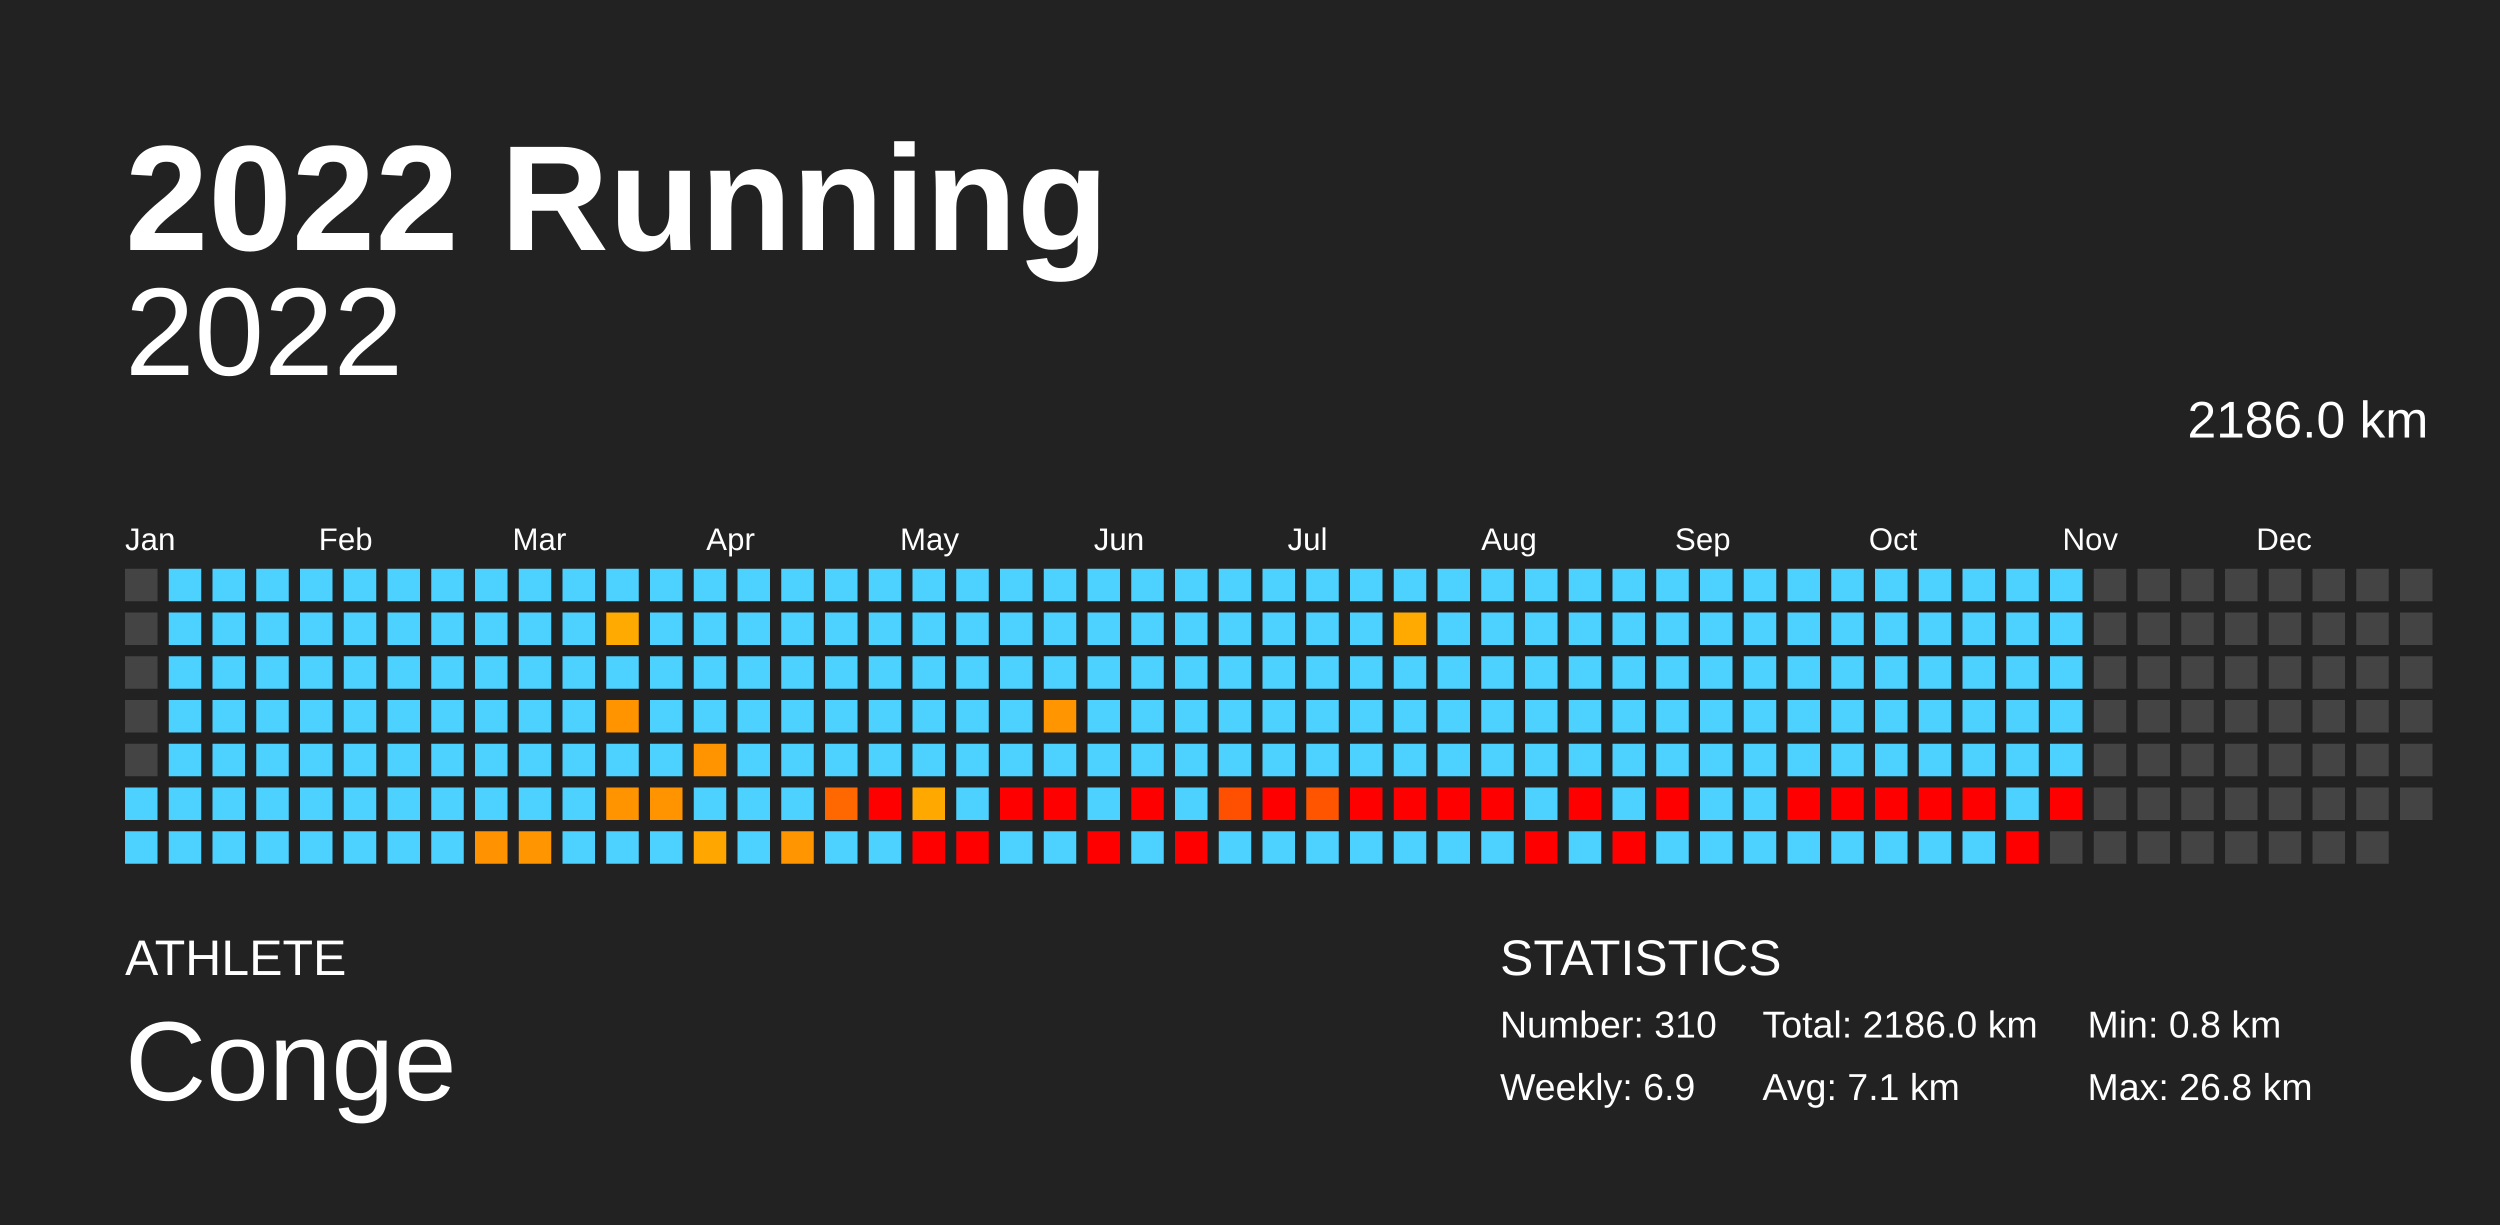
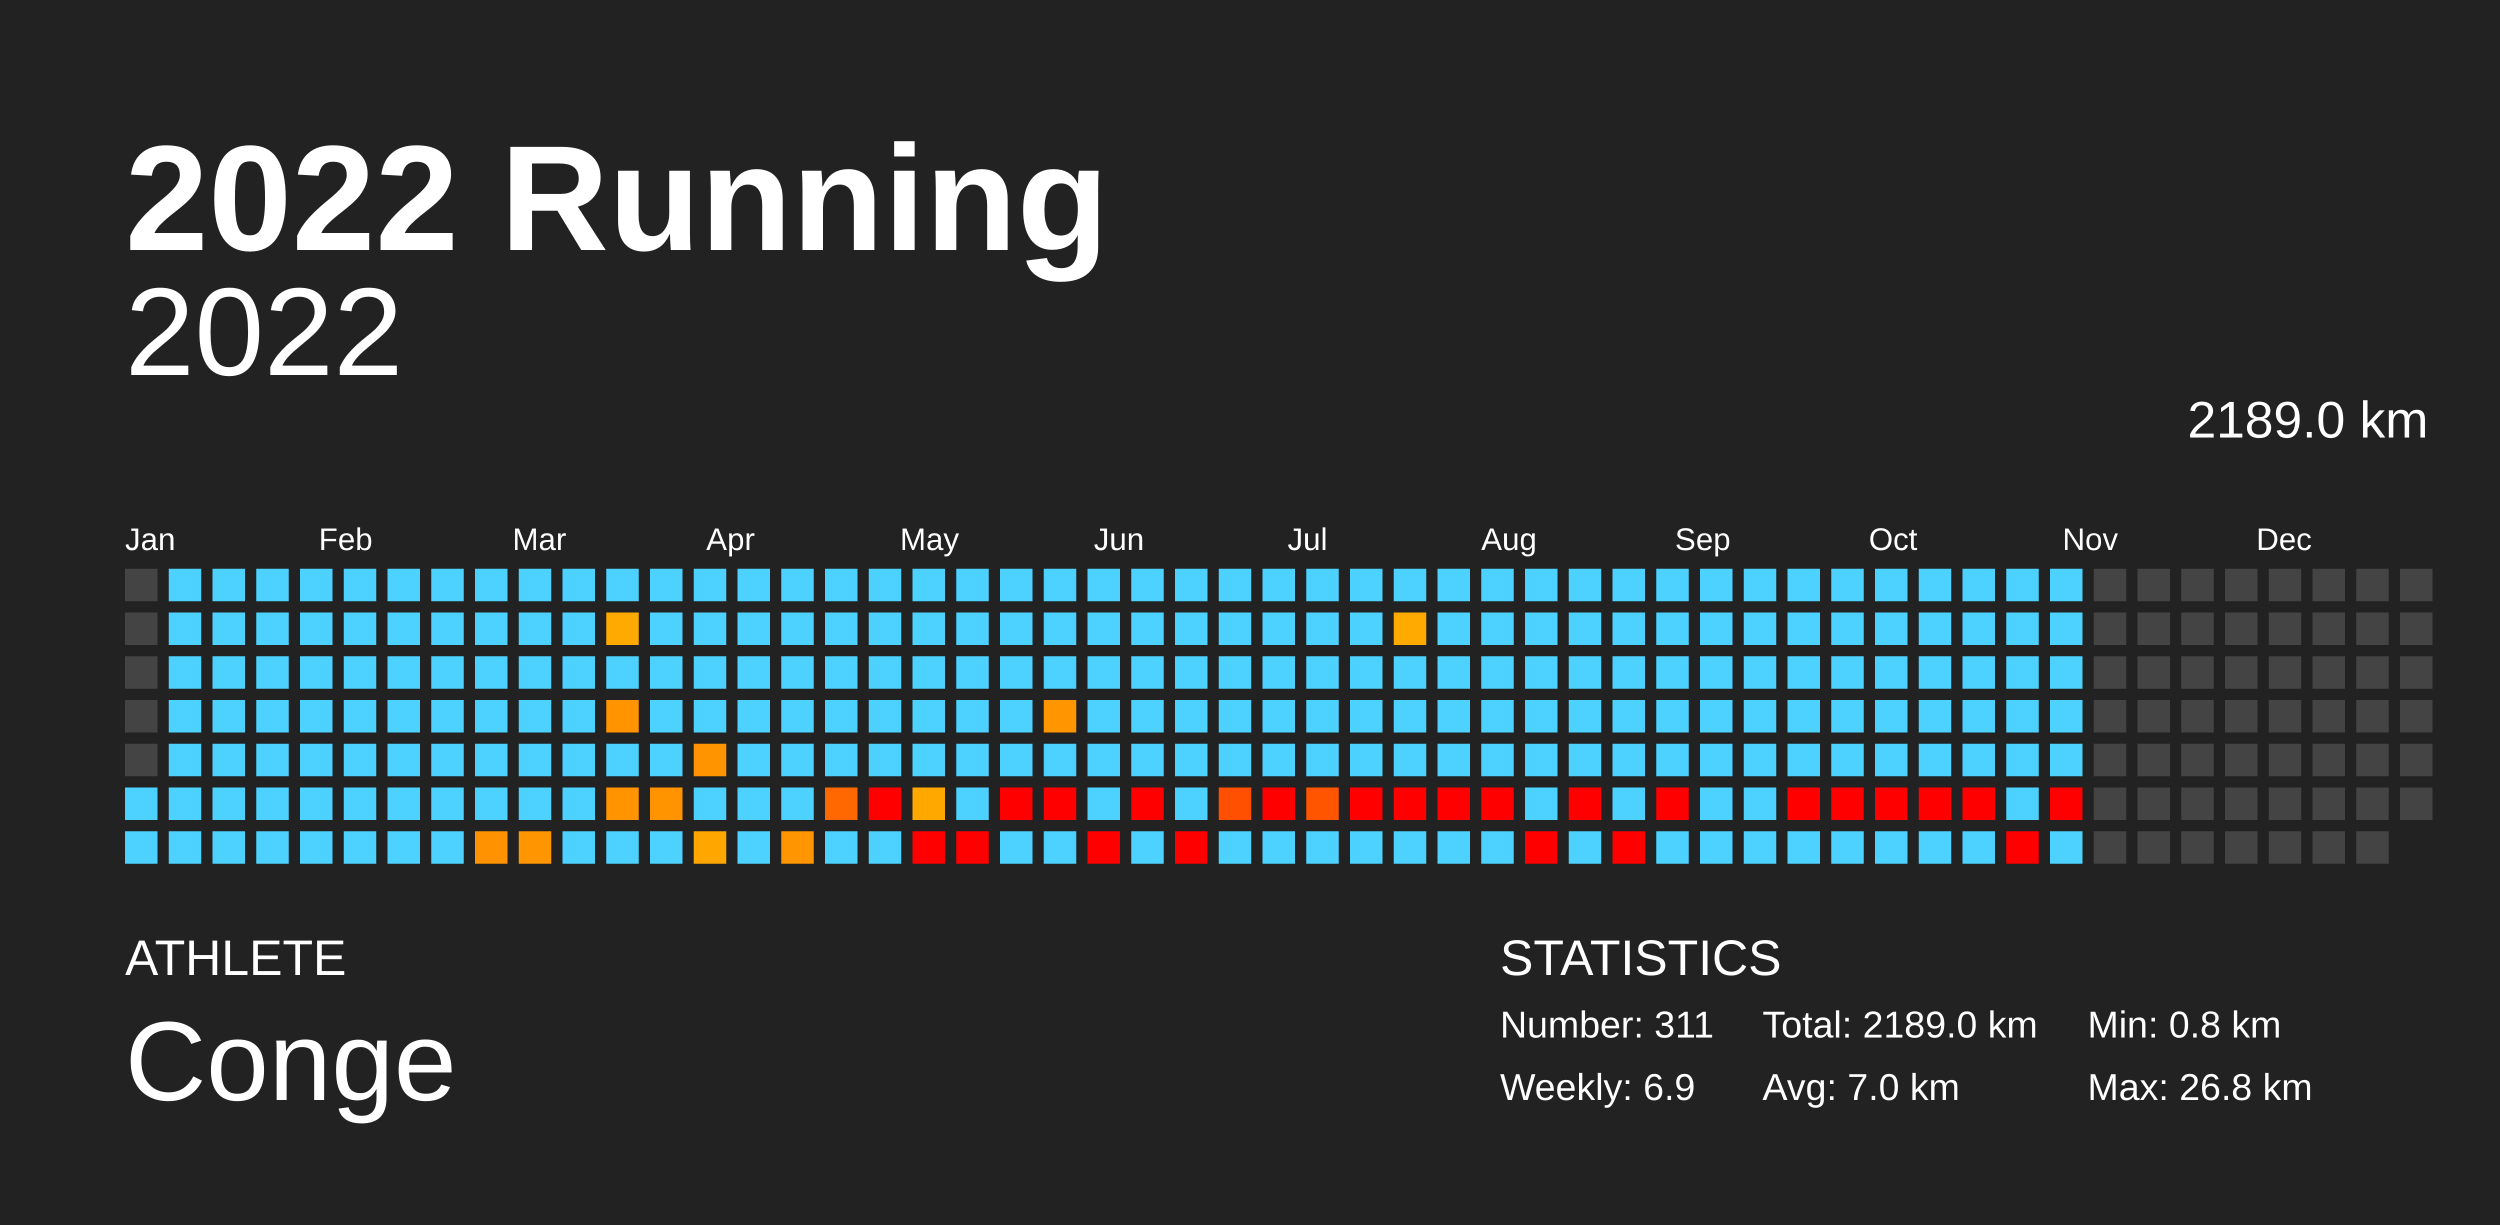
<svg xmlns="http://www.w3.org/2000/svg" baseProfile="full" height="98mm" version="1.1" viewBox="0,0,200,98" width="200mm">
  <defs />
  <rect fill="#222222" height="98" width="200" x="0" y="0" />
  <text fill="#FFFFFF" style="font-size:12px; font-family:Arial; font-weight:bold;" x="10" y="20">2022 Running</text>
  <text fill="#FFFFFF" style="font-size:4px; font-family:Arial" x="10" y="78">ATHLETE</text>
  <text fill="#FFFFFF" style="font-size:9px; font-family:Arial" x="10" y="88">Conge</text>
  <text fill="#FFFFFF" style="font-size:4px; font-family:Arial" x="120" y="78">STATISTICS</text>
-   <text fill="#FFFFFF" style="font-size:3px; font-family:Arial" x="120" y="83">Number: 310</text>
+   <text fill="#FFFFFF" style="font-size:3px; font-family:Arial" x="120" y="83">Number: 311</text>
  <text fill="#FFFFFF" style="font-size:3px; font-family:Arial" x="120" y="88">Weekly: 6.9</text>
-   <text fill="#FFFFFF" style="font-size:3px; font-family:Arial" x="141" y="83">Total: 2186.0 km</text>
-   <text fill="#FFFFFF" style="font-size:3px; font-family:Arial" x="141" y="88">Avg: 7.1 km</text>
+   <text fill="#FFFFFF" style="font-size:3px; font-family:Arial" x="141" y="83">Total: 2189.0 km</text>
+   <text fill="#FFFFFF" style="font-size:3px; font-family:Arial" x="141" y="88">Avg: 7.0 km</text>
  <text fill="#FFFFFF" style="font-size:3px; font-family:Arial" x="167" y="83">Min: 0.8 km</text>
  <text fill="#FFFFFF" style="font-size:3px; font-family:Arial" x="167" y="88">Max: 26.8 km</text>
  <text alignment-baseline="hanging" fill="#FFFFFF" style="font-size:10.0px; font-family:Arial;" x="10" y="30">2022</text>
-   <text alignment-baseline="hanging" fill="#FFFFFF" style="font-size:4.125px; font-family:Arial;" x="175" y="35">2186.0 km</text>
+   <text alignment-baseline="hanging" fill="#FFFFFF" style="font-size:4.125px; font-family:Arial;" x="175" y="35">2189.0 km</text>
  <text fill="#FFFFFF" style="font-size:2.5px; font-family:Arial" x="10.0" y="44">Jan</text>
  <text fill="#FFFFFF" style="font-size:2.5px; font-family:Arial" x="25.5" y="44">Feb</text>
  <text fill="#FFFFFF" style="font-size:2.5px; font-family:Arial" x="41.0" y="44">Mar</text>
  <text fill="#FFFFFF" style="font-size:2.5px; font-family:Arial" x="56.5" y="44">Apr</text>
  <text fill="#FFFFFF" style="font-size:2.5px; font-family:Arial" x="72.0" y="44">May</text>
  <text fill="#FFFFFF" style="font-size:2.5px; font-family:Arial" x="87.5" y="44">Jun</text>
  <text fill="#FFFFFF" style="font-size:2.5px; font-family:Arial" x="103.0" y="44">Jul</text>
  <text fill="#FFFFFF" style="font-size:2.5px; font-family:Arial" x="118.5" y="44">Aug</text>
  <text fill="#FFFFFF" style="font-size:2.5px; font-family:Arial" x="134.0" y="44">Sep</text>
  <text fill="#FFFFFF" style="font-size:2.5px; font-family:Arial" x="149.5" y="44">Oct</text>
  <text fill="#FFFFFF" style="font-size:2.5px; font-family:Arial" x="165.0" y="44">Nov</text>
  <text fill="#FFFFFF" style="font-size:2.5px; font-family:Arial" x="180.5" y="44">Dec</text>
  <rect fill="#444444" height="2.6" width="2.6" x="10.0" y="45.5" />
  <rect fill="#444444" height="2.6" width="2.6" x="10.0" y="49.0" />
  <rect fill="#444444" height="2.6" width="2.6" x="10.0" y="52.5" />
  <rect fill="#444444" height="2.6" width="2.6" x="10.0" y="56.0" />
  <rect fill="#444444" height="2.6" width="2.6" x="10.0" y="59.5" />
  <rect fill="#4dd2ff" height="2.6" width="2.6" x="10.0" y="63.0" />
  <rect fill="#4dd2ff" height="2.6" width="2.6" x="10.0" y="66.5" />
  <rect fill="#4dd2ff" height="2.6" width="2.6" x="13.5" y="45.5" />
  <rect fill="#4dd2ff" height="2.6" width="2.6" x="13.5" y="49.0" />
  <rect fill="#4dd2ff" height="2.6" width="2.6" x="13.5" y="52.5" />
  <rect fill="#4dd2ff" height="2.6" width="2.6" x="13.5" y="56.0" />
  <rect fill="#4dd2ff" height="2.6" width="2.6" x="13.5" y="59.5" />
  <rect fill="#4dd2ff" height="2.6" width="2.6" x="13.5" y="63.0" />
  <rect fill="#4dd2ff" height="2.6" width="2.6" x="13.5" y="66.5" />
  <rect fill="#4dd2ff" height="2.6" width="2.6" x="17.0" y="45.5" />
  <rect fill="#4dd2ff" height="2.6" width="2.6" x="17.0" y="49.0" />
  <rect fill="#4dd2ff" height="2.6" width="2.6" x="17.0" y="52.5" />
  <rect fill="#4dd2ff" height="2.6" width="2.6" x="17.0" y="56.0" />
  <rect fill="#4dd2ff" height="2.6" width="2.6" x="17.0" y="59.5" />
  <rect fill="#4dd2ff" height="2.6" width="2.6" x="17.0" y="63.0" />
  <rect fill="#4dd2ff" height="2.6" width="2.6" x="17.0" y="66.5" />
  <rect fill="#4dd2ff" height="2.6" width="2.6" x="20.5" y="45.5" />
  <rect fill="#4dd2ff" height="2.6" width="2.6" x="20.5" y="49.0" />
  <rect fill="#4dd2ff" height="2.6" width="2.6" x="20.5" y="52.5" />
  <rect fill="#4dd2ff" height="2.6" width="2.6" x="20.5" y="56.0" />
  <rect fill="#4dd2ff" height="2.6" width="2.6" x="20.5" y="59.5" />
  <rect fill="#4dd2ff" height="2.6" width="2.6" x="20.5" y="63.0" />
  <rect fill="#4dd2ff" height="2.6" width="2.6" x="20.5" y="66.5" />
  <rect fill="#4dd2ff" height="2.6" width="2.6" x="24.0" y="45.5" />
  <rect fill="#4dd2ff" height="2.6" width="2.6" x="24.0" y="49.0" />
  <rect fill="#4dd2ff" height="2.6" width="2.6" x="24.0" y="52.5" />
  <rect fill="#4dd2ff" height="2.6" width="2.6" x="24.0" y="56.0" />
  <rect fill="#4dd2ff" height="2.6" width="2.6" x="24.0" y="59.5" />
  <rect fill="#4dd2ff" height="2.6" width="2.6" x="24.0" y="63.0" />
  <rect fill="#4dd2ff" height="2.6" width="2.6" x="24.0" y="66.5" />
  <rect fill="#4dd2ff" height="2.6" width="2.6" x="27.5" y="45.5" />
  <rect fill="#4dd2ff" height="2.6" width="2.6" x="27.5" y="49.0" />
  <rect fill="#4dd2ff" height="2.6" width="2.6" x="27.5" y="52.5" />
  <rect fill="#4dd2ff" height="2.6" width="2.6" x="27.5" y="56.0" />
  <rect fill="#4dd2ff" height="2.6" width="2.6" x="27.5" y="59.5" />
  <rect fill="#4dd2ff" height="2.6" width="2.6" x="27.5" y="63.0" />
  <rect fill="#4dd2ff" height="2.6" width="2.6" x="27.5" y="66.5" />
  <rect fill="#4dd2ff" height="2.6" width="2.6" x="31.0" y="45.5" />
  <rect fill="#4dd2ff" height="2.6" width="2.6" x="31.0" y="49.0" />
  <rect fill="#4dd2ff" height="2.6" width="2.6" x="31.0" y="52.5" />
  <rect fill="#4dd2ff" height="2.6" width="2.6" x="31.0" y="56.0" />
  <rect fill="#4dd2ff" height="2.6" width="2.6" x="31.0" y="59.5" />
  <rect fill="#4dd2ff" height="2.6" width="2.6" x="31.0" y="63.0" />
  <rect fill="#4dd2ff" height="2.6" width="2.6" x="31.0" y="66.5" />
  <rect fill="#4dd2ff" height="2.6" width="2.6" x="34.5" y="45.5" />
  <rect fill="#4dd2ff" height="2.6" width="2.6" x="34.5" y="49.0" />
  <rect fill="#4dd2ff" height="2.6" width="2.6" x="34.5" y="52.5" />
  <rect fill="#4dd2ff" height="2.6" width="2.6" x="34.5" y="56.0" />
  <rect fill="#4dd2ff" height="2.6" width="2.6" x="34.5" y="59.5" />
  <rect fill="#4dd2ff" height="2.6" width="2.6" x="34.5" y="63.0" />
  <rect fill="#4dd2ff" height="2.6" width="2.6" x="34.5" y="66.5" />
  <rect fill="#4dd2ff" height="2.6" width="2.6" x="38.0" y="45.5" />
  <rect fill="#4dd2ff" height="2.6" width="2.6" x="38.0" y="49.0" />
  <rect fill="#4dd2ff" height="2.6" width="2.6" x="38.0" y="52.5" />
  <rect fill="#4dd2ff" height="2.6" width="2.6" x="38.0" y="56.0" />
  <rect fill="#4dd2ff" height="2.6" width="2.6" x="38.0" y="59.5" />
  <rect fill="#4dd2ff" height="2.6" width="2.6" x="38.0" y="63.0" />
  <rect fill="#ff9200" height="2.6" width="2.6" x="38.0" y="66.5" />
  <rect fill="#4dd2ff" height="2.6" width="2.6" x="41.5" y="45.5" />
  <rect fill="#4dd2ff" height="2.6" width="2.6" x="41.5" y="49.0" />
  <rect fill="#4dd2ff" height="2.6" width="2.6" x="41.5" y="52.5" />
  <rect fill="#4dd2ff" height="2.6" width="2.6" x="41.5" y="56.0" />
  <rect fill="#4dd2ff" height="2.6" width="2.6" x="41.5" y="59.5" />
  <rect fill="#4dd2ff" height="2.6" width="2.6" x="41.5" y="63.0" />
  <rect fill="#ff9500" height="2.6" width="2.6" x="41.5" y="66.5" />
  <rect fill="#4dd2ff" height="2.6" width="2.6" x="45.0" y="45.5" />
  <rect fill="#4dd2ff" height="2.6" width="2.6" x="45.0" y="49.0" />
  <rect fill="#4dd2ff" height="2.6" width="2.6" x="45.0" y="52.5" />
  <rect fill="#4dd2ff" height="2.6" width="2.6" x="45.0" y="56.0" />
  <rect fill="#4dd2ff" height="2.6" width="2.6" x="45.0" y="59.5" />
  <rect fill="#4dd2ff" height="2.6" width="2.6" x="45.0" y="63.0" />
  <rect fill="#4dd2ff" height="2.6" width="2.6" x="45.0" y="66.5" />
  <rect fill="#4dd2ff" height="2.6" width="2.6" x="48.5" y="45.5" />
  <rect fill="#ffaa00" height="2.6" width="2.6" x="48.5" y="49.0" />
  <rect fill="#4dd2ff" height="2.6" width="2.6" x="48.5" y="52.5" />
  <rect fill="#ff9300" height="2.6" width="2.6" x="48.5" y="56.0" />
  <rect fill="#4dd2ff" height="2.6" width="2.6" x="48.5" y="59.5" />
  <rect fill="#ff9400" height="2.6" width="2.6" x="48.5" y="63.0" />
  <rect fill="#4dd2ff" height="2.6" width="2.6" x="48.5" y="66.5" />
  <rect fill="#4dd2ff" height="2.6" width="2.6" x="52.0" y="45.5" />
  <rect fill="#4dd2ff" height="2.6" width="2.6" x="52.0" y="49.0" />
  <rect fill="#4dd2ff" height="2.6" width="2.6" x="52.0" y="52.5" />
  <rect fill="#4dd2ff" height="2.6" width="2.6" x="52.0" y="56.0" />
  <rect fill="#4dd2ff" height="2.6" width="2.6" x="52.0" y="59.5" />
  <rect fill="#ff9400" height="2.6" width="2.6" x="52.0" y="63.0" />
  <rect fill="#4dd2ff" height="2.6" width="2.6" x="52.0" y="66.5" />
  <rect fill="#4dd2ff" height="2.6" width="2.6" x="55.5" y="45.5" />
  <rect fill="#4dd2ff" height="2.6" width="2.6" x="55.5" y="49.0" />
  <rect fill="#4dd2ff" height="2.6" width="2.6" x="55.5" y="52.5" />
  <rect fill="#4dd2ff" height="2.6" width="2.6" x="55.5" y="56.0" />
  <rect fill="#ff9400" height="2.6" width="2.6" x="55.5" y="59.5" />
  <rect fill="#4dd2ff" height="2.6" width="2.6" x="55.5" y="63.0" />
  <rect fill="#ffa600" height="2.6" width="2.6" x="55.5" y="66.5" />
  <rect fill="#4dd2ff" height="2.6" width="2.6" x="59.0" y="45.5" />
  <rect fill="#4dd2ff" height="2.6" width="2.6" x="59.0" y="49.0" />
  <rect fill="#4dd2ff" height="2.6" width="2.6" x="59.0" y="52.5" />
  <rect fill="#4dd2ff" height="2.6" width="2.6" x="59.0" y="56.0" />
  <rect fill="#4dd2ff" height="2.6" width="2.6" x="59.0" y="59.5" />
  <rect fill="#4dd2ff" height="2.6" width="2.6" x="59.0" y="63.0" />
  <rect fill="#4dd2ff" height="2.6" width="2.6" x="59.0" y="66.5" />
  <rect fill="#4dd2ff" height="2.6" width="2.6" x="62.5" y="45.5" />
  <rect fill="#4dd2ff" height="2.6" width="2.6" x="62.5" y="49.0" />
  <rect fill="#4dd2ff" height="2.6" width="2.6" x="62.5" y="52.5" />
  <rect fill="#4dd2ff" height="2.6" width="2.6" x="62.5" y="56.0" />
  <rect fill="#4dd2ff" height="2.6" width="2.6" x="62.5" y="59.5" />
  <rect fill="#4dd2ff" height="2.6" width="2.6" x="62.5" y="63.0" />
  <rect fill="#ff9500" height="2.6" width="2.6" x="62.5" y="66.5" />
  <rect fill="#4dd2ff" height="2.6" width="2.6" x="66.0" y="45.5" />
  <rect fill="#4dd2ff" height="2.6" width="2.6" x="66.0" y="49.0" />
  <rect fill="#4dd2ff" height="2.6" width="2.6" x="66.0" y="52.5" />
  <rect fill="#4dd2ff" height="2.6" width="2.6" x="66.0" y="56.0" />
  <rect fill="#4dd2ff" height="2.6" width="2.6" x="66.0" y="59.5" />
  <rect fill="#ff6700" height="2.6" width="2.6" x="66.0" y="63.0" />
  <rect fill="#4dd2ff" height="2.6" width="2.6" x="66.0" y="66.5" />
  <rect fill="#4dd2ff" height="2.6" width="2.6" x="69.5" y="45.5" />
  <rect fill="#4dd2ff" height="2.6" width="2.6" x="69.5" y="49.0" />
  <rect fill="#4dd2ff" height="2.6" width="2.6" x="69.5" y="52.5" />
  <rect fill="#4dd2ff" height="2.6" width="2.6" x="69.5" y="56.0" />
  <rect fill="#4dd2ff" height="2.6" width="2.6" x="69.5" y="59.5" />
  <rect fill="red" height="2.6" width="2.6" x="69.5" y="63.0" />
  <rect fill="#4dd2ff" height="2.6" width="2.6" x="69.5" y="66.5" />
  <rect fill="#4dd2ff" height="2.6" width="2.6" x="73.0" y="45.5" />
  <rect fill="#4dd2ff" height="2.6" width="2.6" x="73.0" y="49.0" />
  <rect fill="#4dd2ff" height="2.6" width="2.6" x="73.0" y="52.5" />
  <rect fill="#4dd2ff" height="2.6" width="2.6" x="73.0" y="56.0" />
  <rect fill="#4dd2ff" height="2.6" width="2.6" x="73.0" y="59.5" />
  <rect fill="#ffa800" height="2.6" width="2.6" x="73.0" y="63.0" />
  <rect fill="red" height="2.6" width="2.6" x="73.0" y="66.5" />
  <rect fill="#4dd2ff" height="2.6" width="2.6" x="76.5" y="45.5" />
  <rect fill="#4dd2ff" height="2.6" width="2.6" x="76.5" y="49.0" />
  <rect fill="#4dd2ff" height="2.6" width="2.6" x="76.5" y="52.5" />
  <rect fill="#4dd2ff" height="2.6" width="2.6" x="76.5" y="56.0" />
  <rect fill="#4dd2ff" height="2.6" width="2.6" x="76.5" y="59.5" />
  <rect fill="#4dd2ff" height="2.6" width="2.6" x="76.5" y="63.0" />
  <rect fill="red" height="2.6" width="2.6" x="76.5" y="66.5" />
  <rect fill="#4dd2ff" height="2.6" width="2.6" x="80.0" y="45.5" />
  <rect fill="#4dd2ff" height="2.6" width="2.6" x="80.0" y="49.0" />
  <rect fill="#4dd2ff" height="2.6" width="2.6" x="80.0" y="52.5" />
  <rect fill="#4dd2ff" height="2.6" width="2.6" x="80.0" y="56.0" />
  <rect fill="#4dd2ff" height="2.6" width="2.6" x="80.0" y="59.5" />
  <rect fill="red" height="2.6" width="2.6" x="80.0" y="63.0" />
  <rect fill="#4dd2ff" height="2.6" width="2.6" x="80.0" y="66.5" />
  <rect fill="#4dd2ff" height="2.6" width="2.6" x="83.5" y="45.5" />
  <rect fill="#4dd2ff" height="2.6" width="2.6" x="83.5" y="49.0" />
  <rect fill="#4dd2ff" height="2.6" width="2.6" x="83.5" y="52.5" />
  <rect fill="#ff9500" height="2.6" width="2.6" x="83.5" y="56.0" />
  <rect fill="#4dd2ff" height="2.6" width="2.6" x="83.5" y="59.5" />
  <rect fill="red" height="2.6" width="2.6" x="83.5" y="63.0" />
  <rect fill="#4dd2ff" height="2.6" width="2.6" x="83.5" y="66.5" />
  <rect fill="#4dd2ff" height="2.6" width="2.6" x="87.0" y="45.5" />
  <rect fill="#4dd2ff" height="2.6" width="2.6" x="87.0" y="49.0" />
  <rect fill="#4dd2ff" height="2.6" width="2.6" x="87.0" y="52.5" />
  <rect fill="#4dd2ff" height="2.6" width="2.6" x="87.0" y="56.0" />
  <rect fill="#4dd2ff" height="2.6" width="2.6" x="87.0" y="59.5" />
  <rect fill="#4dd2ff" height="2.6" width="2.6" x="87.0" y="63.0" />
  <rect fill="red" height="2.6" width="2.6" x="87.0" y="66.5" />
  <rect fill="#4dd2ff" height="2.6" width="2.6" x="90.5" y="45.5" />
  <rect fill="#4dd2ff" height="2.6" width="2.6" x="90.5" y="49.0" />
  <rect fill="#4dd2ff" height="2.6" width="2.6" x="90.5" y="52.5" />
  <rect fill="#4dd2ff" height="2.6" width="2.6" x="90.5" y="56.0" />
  <rect fill="#4dd2ff" height="2.6" width="2.6" x="90.5" y="59.5" />
  <rect fill="red" height="2.6" width="2.6" x="90.5" y="63.0" />
  <rect fill="#4dd2ff" height="2.6" width="2.6" x="90.5" y="66.5" />
  <rect fill="#4dd2ff" height="2.6" width="2.6" x="94.0" y="45.5" />
  <rect fill="#4dd2ff" height="2.6" width="2.6" x="94.0" y="49.0" />
  <rect fill="#4dd2ff" height="2.6" width="2.6" x="94.0" y="52.5" />
  <rect fill="#4dd2ff" height="2.6" width="2.6" x="94.0" y="56.0" />
  <rect fill="#4dd2ff" height="2.6" width="2.6" x="94.0" y="59.5" />
  <rect fill="#4dd2ff" height="2.6" width="2.6" x="94.0" y="63.0" />
  <rect fill="red" height="2.6" width="2.6" x="94.0" y="66.5" />
  <rect fill="#4dd2ff" height="2.6" width="2.6" x="97.5" y="45.5" />
  <rect fill="#4dd2ff" height="2.6" width="2.6" x="97.5" y="49.0" />
  <rect fill="#4dd2ff" height="2.6" width="2.6" x="97.5" y="52.5" />
  <rect fill="#4dd2ff" height="2.6" width="2.6" x="97.5" y="56.0" />
  <rect fill="#4dd2ff" height="2.6" width="2.6" x="97.5" y="59.5" />
  <rect fill="#ff4f00" height="2.6" width="2.6" x="97.5" y="63.0" />
  <rect fill="#4dd2ff" height="2.6" width="2.6" x="97.5" y="66.5" />
  <rect fill="#4dd2ff" height="2.6" width="2.6" x="101.0" y="45.5" />
  <rect fill="#4dd2ff" height="2.6" width="2.6" x="101.0" y="49.0" />
  <rect fill="#4dd2ff" height="2.6" width="2.6" x="101.0" y="52.5" />
  <rect fill="#4dd2ff" height="2.6" width="2.6" x="101.0" y="56.0" />
  <rect fill="#4dd2ff" height="2.6" width="2.6" x="101.0" y="59.5" />
  <rect fill="red" height="2.6" width="2.6" x="101.0" y="63.0" />
  <rect fill="#4dd2ff" height="2.6" width="2.6" x="101.0" y="66.5" />
  <rect fill="#4dd2ff" height="2.6" width="2.6" x="104.5" y="45.5" />
  <rect fill="#4dd2ff" height="2.6" width="2.6" x="104.5" y="49.0" />
  <rect fill="#4dd2ff" height="2.6" width="2.6" x="104.5" y="52.5" />
  <rect fill="#4dd2ff" height="2.6" width="2.6" x="104.5" y="56.0" />
  <rect fill="#4dd2ff" height="2.6" width="2.6" x="104.5" y="59.5" />
  <rect fill="#ff5400" height="2.6" width="2.6" x="104.5" y="63.0" />
  <rect fill="#4dd2ff" height="2.6" width="2.6" x="104.5" y="66.5" />
  <rect fill="#4dd2ff" height="2.6" width="2.6" x="108.0" y="45.5" />
  <rect fill="#4dd2ff" height="2.6" width="2.6" x="108.0" y="49.0" />
  <rect fill="#4dd2ff" height="2.6" width="2.6" x="108.0" y="52.5" />
  <rect fill="#4dd2ff" height="2.6" width="2.6" x="108.0" y="56.0" />
  <rect fill="#4dd2ff" height="2.6" width="2.6" x="108.0" y="59.5" />
  <rect fill="red" height="2.6" width="2.6" x="108.0" y="63.0" />
  <rect fill="#4dd2ff" height="2.6" width="2.6" x="108.0" y="66.5" />
  <rect fill="#4dd2ff" height="2.6" width="2.6" x="111.5" y="45.5" />
  <rect fill="#ffaa00" height="2.6" width="2.6" x="111.5" y="49.0" />
  <rect fill="#4dd2ff" height="2.6" width="2.6" x="111.5" y="52.5" />
  <rect fill="#4dd2ff" height="2.6" width="2.6" x="111.5" y="56.0" />
  <rect fill="#4dd2ff" height="2.6" width="2.6" x="111.5" y="59.5" />
  <rect fill="red" height="2.6" width="2.6" x="111.5" y="63.0" />
  <rect fill="#4dd2ff" height="2.6" width="2.6" x="111.5" y="66.5" />
  <rect fill="#4dd2ff" height="2.6" width="2.6" x="115.0" y="45.5" />
  <rect fill="#4dd2ff" height="2.6" width="2.6" x="115.0" y="49.0" />
  <rect fill="#4dd2ff" height="2.6" width="2.6" x="115.0" y="52.5" />
  <rect fill="#4dd2ff" height="2.6" width="2.6" x="115.0" y="56.0" />
  <rect fill="#4dd2ff" height="2.6" width="2.6" x="115.0" y="59.5" />
  <rect fill="red" height="2.6" width="2.6" x="115.0" y="63.0" />
  <rect fill="#4dd2ff" height="2.6" width="2.6" x="115.0" y="66.5" />
  <rect fill="#4dd2ff" height="2.6" width="2.6" x="118.5" y="45.5" />
  <rect fill="#4dd2ff" height="2.6" width="2.6" x="118.5" y="49.0" />
  <rect fill="#4dd2ff" height="2.6" width="2.6" x="118.5" y="52.5" />
  <rect fill="#4dd2ff" height="2.6" width="2.6" x="118.5" y="56.0" />
  <rect fill="#4dd2ff" height="2.6" width="2.6" x="118.5" y="59.5" />
  <rect fill="red" height="2.6" width="2.6" x="118.5" y="63.0" />
  <rect fill="#4dd2ff" height="2.6" width="2.6" x="118.5" y="66.5" />
  <rect fill="#4dd2ff" height="2.6" width="2.6" x="122.0" y="45.5" />
  <rect fill="#4dd2ff" height="2.6" width="2.6" x="122.0" y="49.0" />
  <rect fill="#4dd2ff" height="2.6" width="2.6" x="122.0" y="52.5" />
  <rect fill="#4dd2ff" height="2.6" width="2.6" x="122.0" y="56.0" />
  <rect fill="#4dd2ff" height="2.6" width="2.6" x="122.0" y="59.5" />
  <rect fill="#4dd2ff" height="2.6" width="2.6" x="122.0" y="63.0" />
  <rect fill="red" height="2.6" width="2.6" x="122.0" y="66.5" />
  <rect fill="#4dd2ff" height="2.6" width="2.6" x="125.5" y="45.5" />
  <rect fill="#4dd2ff" height="2.6" width="2.6" x="125.5" y="49.0" />
  <rect fill="#4dd2ff" height="2.6" width="2.6" x="125.5" y="52.5" />
  <rect fill="#4dd2ff" height="2.6" width="2.6" x="125.5" y="56.0" />
  <rect fill="#4dd2ff" height="2.6" width="2.6" x="125.5" y="59.5" />
  <rect fill="red" height="2.6" width="2.6" x="125.5" y="63.0" />
  <rect fill="#4dd2ff" height="2.6" width="2.6" x="125.5" y="66.5" />
  <rect fill="#4dd2ff" height="2.6" width="2.6" x="129.0" y="45.5" />
  <rect fill="#4dd2ff" height="2.6" width="2.6" x="129.0" y="49.0" />
  <rect fill="#4dd2ff" height="2.6" width="2.6" x="129.0" y="52.5" />
  <rect fill="#4dd2ff" height="2.6" width="2.6" x="129.0" y="56.0" />
  <rect fill="#4dd2ff" height="2.6" width="2.6" x="129.0" y="59.5" />
  <rect fill="#4dd2ff" height="2.6" width="2.6" x="129.0" y="63.0" />
  <rect fill="red" height="2.6" width="2.6" x="129.0" y="66.5" />
  <rect fill="#4dd2ff" height="2.6" width="2.6" x="132.5" y="45.5" />
  <rect fill="#4dd2ff" height="2.6" width="2.6" x="132.5" y="49.0" />
  <rect fill="#4dd2ff" height="2.6" width="2.6" x="132.5" y="52.5" />
  <rect fill="#4dd2ff" height="2.6" width="2.6" x="132.5" y="56.0" />
  <rect fill="#4dd2ff" height="2.6" width="2.6" x="132.5" y="59.5" />
  <rect fill="red" height="2.6" width="2.6" x="132.5" y="63.0" />
  <rect fill="#4dd2ff" height="2.6" width="2.6" x="132.5" y="66.5" />
  <rect fill="#4dd2ff" height="2.6" width="2.6" x="136.0" y="45.5" />
  <rect fill="#4dd2ff" height="2.6" width="2.6" x="136.0" y="49.0" />
  <rect fill="#4dd2ff" height="2.6" width="2.6" x="136.0" y="52.5" />
  <rect fill="#4dd2ff" height="2.6" width="2.6" x="136.0" y="56.0" />
  <rect fill="#4dd2ff" height="2.6" width="2.6" x="136.0" y="59.5" />
  <rect fill="#4dd2ff" height="2.6" width="2.6" x="136.0" y="63.0" />
  <rect fill="#4dd2ff" height="2.6" width="2.6" x="136.0" y="66.5" />
  <rect fill="#4dd2ff" height="2.6" width="2.6" x="139.5" y="45.5" />
  <rect fill="#4dd2ff" height="2.6" width="2.6" x="139.5" y="49.0" />
  <rect fill="#4dd2ff" height="2.6" width="2.6" x="139.5" y="52.5" />
  <rect fill="#4dd2ff" height="2.6" width="2.6" x="139.5" y="56.0" />
  <rect fill="#4dd2ff" height="2.6" width="2.6" x="139.5" y="59.5" />
  <rect fill="#4dd2ff" height="2.6" width="2.6" x="139.5" y="63.0" />
  <rect fill="#4dd2ff" height="2.6" width="2.6" x="139.5" y="66.5" />
  <rect fill="#4dd2ff" height="2.6" width="2.6" x="143.0" y="45.5" />
  <rect fill="#4dd2ff" height="2.6" width="2.6" x="143.0" y="49.0" />
  <rect fill="#4dd2ff" height="2.6" width="2.6" x="143.0" y="52.5" />
  <rect fill="#4dd2ff" height="2.6" width="2.6" x="143.0" y="56.0" />
  <rect fill="#4dd2ff" height="2.6" width="2.6" x="143.0" y="59.5" />
  <rect fill="red" height="2.6" width="2.6" x="143.0" y="63.0" />
  <rect fill="#4dd2ff" height="2.6" width="2.6" x="143.0" y="66.5" />
  <rect fill="#4dd2ff" height="2.6" width="2.6" x="146.5" y="45.5" />
  <rect fill="#4dd2ff" height="2.6" width="2.6" x="146.5" y="49.0" />
  <rect fill="#4dd2ff" height="2.6" width="2.6" x="146.5" y="52.5" />
  <rect fill="#4dd2ff" height="2.6" width="2.6" x="146.5" y="56.0" />
  <rect fill="#4dd2ff" height="2.6" width="2.6" x="146.5" y="59.5" />
  <rect fill="red" height="2.6" width="2.6" x="146.5" y="63.0" />
  <rect fill="#4dd2ff" height="2.6" width="2.6" x="146.5" y="66.5" />
  <rect fill="#4dd2ff" height="2.6" width="2.6" x="150.0" y="45.5" />
  <rect fill="#4dd2ff" height="2.6" width="2.6" x="150.0" y="49.0" />
  <rect fill="#4dd2ff" height="2.6" width="2.6" x="150.0" y="52.5" />
  <rect fill="#4dd2ff" height="2.6" width="2.6" x="150.0" y="56.0" />
  <rect fill="#4dd2ff" height="2.6" width="2.6" x="150.0" y="59.5" />
  <rect fill="red" height="2.6" width="2.6" x="150.0" y="63.0" />
  <rect fill="#4dd2ff" height="2.6" width="2.6" x="150.0" y="66.5" />
  <rect fill="#4dd2ff" height="2.6" width="2.6" x="153.5" y="45.5" />
  <rect fill="#4dd2ff" height="2.6" width="2.6" x="153.5" y="49.0" />
  <rect fill="#4dd2ff" height="2.6" width="2.6" x="153.5" y="52.5" />
  <rect fill="#4dd2ff" height="2.6" width="2.6" x="153.5" y="56.0" />
  <rect fill="#4dd2ff" height="2.6" width="2.6" x="153.5" y="59.5" />
  <rect fill="red" height="2.6" width="2.6" x="153.5" y="63.0" />
  <rect fill="#4dd2ff" height="2.6" width="2.6" x="153.5" y="66.5" />
  <rect fill="#4dd2ff" height="2.6" width="2.6" x="157.0" y="45.5" />
  <rect fill="#4dd2ff" height="2.6" width="2.6" x="157.0" y="49.0" />
  <rect fill="#4dd2ff" height="2.6" width="2.6" x="157.0" y="52.5" />
  <rect fill="#4dd2ff" height="2.6" width="2.6" x="157.0" y="56.0" />
  <rect fill="#4dd2ff" height="2.6" width="2.6" x="157.0" y="59.5" />
  <rect fill="red" height="2.6" width="2.6" x="157.0" y="63.0" />
  <rect fill="#4dd2ff" height="2.6" width="2.6" x="157.0" y="66.5" />
  <rect fill="#4dd2ff" height="2.6" width="2.6" x="160.5" y="45.5" />
  <rect fill="#4dd2ff" height="2.6" width="2.6" x="160.5" y="49.0" />
  <rect fill="#4dd2ff" height="2.6" width="2.6" x="160.5" y="52.5" />
  <rect fill="#4dd2ff" height="2.6" width="2.6" x="160.5" y="56.0" />
  <rect fill="#4dd2ff" height="2.6" width="2.6" x="160.5" y="59.5" />
  <rect fill="#4dd2ff" height="2.6" width="2.6" x="160.5" y="63.0" />
  <rect fill="red" height="2.6" width="2.6" x="160.5" y="66.5" />
  <rect fill="#4dd2ff" height="2.6" width="2.6" x="164.0" y="45.5" />
  <rect fill="#4dd2ff" height="2.6" width="2.6" x="164.0" y="49.0" />
  <rect fill="#4dd2ff" height="2.6" width="2.6" x="164.0" y="52.5" />
  <rect fill="#4dd2ff" height="2.6" width="2.6" x="164.0" y="56.0" />
  <rect fill="#4dd2ff" height="2.6" width="2.6" x="164.0" y="59.5" />
  <rect fill="red" height="2.6" width="2.6" x="164.0" y="63.0" />
-   <rect fill="#444444" height="2.6" width="2.6" x="164.0" y="66.5" />
+   <rect fill="#4dd2ff" height="2.6" width="2.6" x="164.0" y="66.5" />
  <rect fill="#444444" height="2.6" width="2.6" x="167.5" y="45.5" />
  <rect fill="#444444" height="2.6" width="2.6" x="167.5" y="49.0" />
  <rect fill="#444444" height="2.6" width="2.6" x="167.5" y="52.5" />
  <rect fill="#444444" height="2.6" width="2.6" x="167.5" y="56.0" />
  <rect fill="#444444" height="2.6" width="2.6" x="167.5" y="59.5" />
  <rect fill="#444444" height="2.6" width="2.6" x="167.5" y="63.0" />
  <rect fill="#444444" height="2.6" width="2.6" x="167.5" y="66.5" />
  <rect fill="#444444" height="2.6" width="2.6" x="171.0" y="45.5" />
  <rect fill="#444444" height="2.6" width="2.6" x="171.0" y="49.0" />
  <rect fill="#444444" height="2.6" width="2.6" x="171.0" y="52.5" />
  <rect fill="#444444" height="2.6" width="2.6" x="171.0" y="56.0" />
  <rect fill="#444444" height="2.6" width="2.6" x="171.0" y="59.5" />
  <rect fill="#444444" height="2.6" width="2.6" x="171.0" y="63.0" />
  <rect fill="#444444" height="2.6" width="2.6" x="171.0" y="66.5" />
  <rect fill="#444444" height="2.6" width="2.6" x="174.5" y="45.5" />
  <rect fill="#444444" height="2.6" width="2.6" x="174.5" y="49.0" />
  <rect fill="#444444" height="2.6" width="2.6" x="174.5" y="52.5" />
  <rect fill="#444444" height="2.6" width="2.6" x="174.5" y="56.0" />
  <rect fill="#444444" height="2.6" width="2.6" x="174.5" y="59.5" />
  <rect fill="#444444" height="2.6" width="2.6" x="174.5" y="63.0" />
  <rect fill="#444444" height="2.6" width="2.6" x="174.5" y="66.5" />
  <rect fill="#444444" height="2.6" width="2.6" x="178.0" y="45.5" />
  <rect fill="#444444" height="2.6" width="2.6" x="178.0" y="49.0" />
  <rect fill="#444444" height="2.6" width="2.6" x="178.0" y="52.5" />
  <rect fill="#444444" height="2.6" width="2.6" x="178.0" y="56.0" />
  <rect fill="#444444" height="2.6" width="2.6" x="178.0" y="59.5" />
  <rect fill="#444444" height="2.6" width="2.6" x="178.0" y="63.0" />
  <rect fill="#444444" height="2.6" width="2.6" x="178.0" y="66.5" />
  <rect fill="#444444" height="2.6" width="2.6" x="181.5" y="45.5" />
  <rect fill="#444444" height="2.6" width="2.6" x="181.5" y="49.0" />
  <rect fill="#444444" height="2.6" width="2.6" x="181.5" y="52.5" />
  <rect fill="#444444" height="2.6" width="2.6" x="181.5" y="56.0" />
  <rect fill="#444444" height="2.6" width="2.6" x="181.5" y="59.5" />
  <rect fill="#444444" height="2.6" width="2.6" x="181.5" y="63.0" />
  <rect fill="#444444" height="2.6" width="2.6" x="181.5" y="66.5" />
  <rect fill="#444444" height="2.6" width="2.6" x="185.0" y="45.5" />
  <rect fill="#444444" height="2.6" width="2.6" x="185.0" y="49.0" />
  <rect fill="#444444" height="2.6" width="2.6" x="185.0" y="52.5" />
  <rect fill="#444444" height="2.6" width="2.6" x="185.0" y="56.0" />
  <rect fill="#444444" height="2.6" width="2.6" x="185.0" y="59.5" />
  <rect fill="#444444" height="2.6" width="2.6" x="185.0" y="63.0" />
  <rect fill="#444444" height="2.6" width="2.6" x="185.0" y="66.5" />
  <rect fill="#444444" height="2.6" width="2.6" x="188.5" y="45.5" />
  <rect fill="#444444" height="2.6" width="2.6" x="188.5" y="49.0" />
  <rect fill="#444444" height="2.6" width="2.6" x="188.5" y="52.5" />
  <rect fill="#444444" height="2.6" width="2.6" x="188.5" y="56.0" />
  <rect fill="#444444" height="2.6" width="2.6" x="188.5" y="59.5" />
  <rect fill="#444444" height="2.6" width="2.6" x="188.5" y="63.0" />
  <rect fill="#444444" height="2.6" width="2.6" x="188.5" y="66.5" />
  <rect fill="#444444" height="2.6" width="2.6" x="192.0" y="45.5" />
  <rect fill="#444444" height="2.6" width="2.6" x="192.0" y="49.0" />
  <rect fill="#444444" height="2.6" width="2.6" x="192.0" y="52.5" />
  <rect fill="#444444" height="2.6" width="2.6" x="192.0" y="56.0" />
  <rect fill="#444444" height="2.6" width="2.6" x="192.0" y="59.5" />
  <rect fill="#444444" height="2.6" width="2.6" x="192.0" y="63.0" />
</svg>
